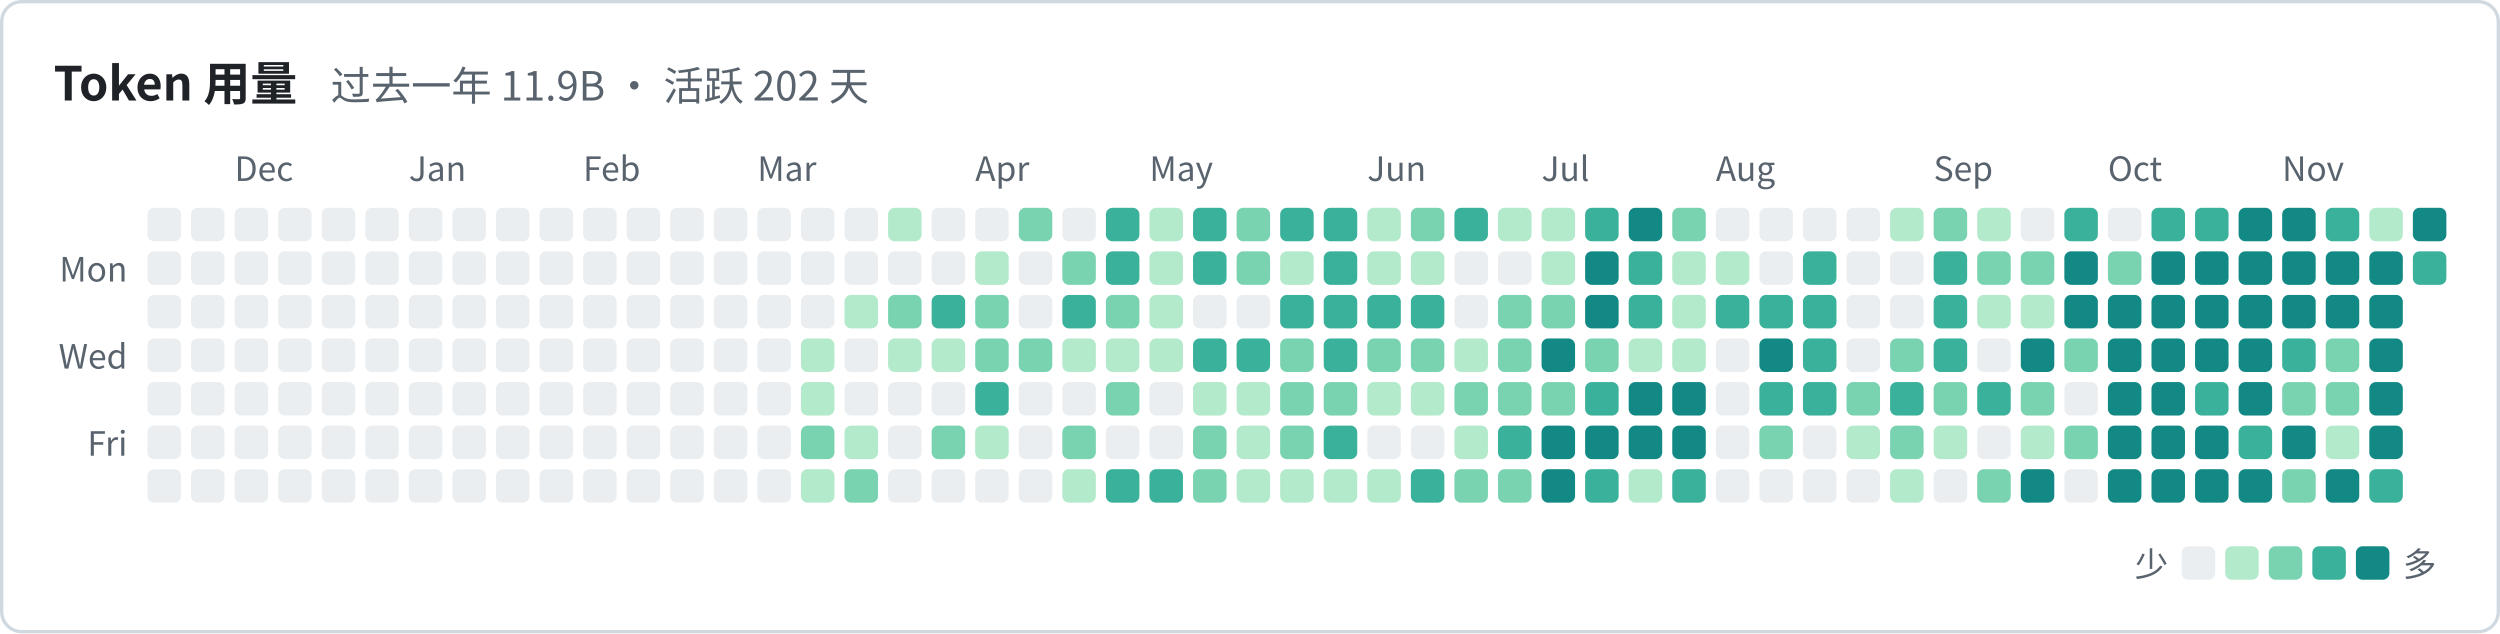
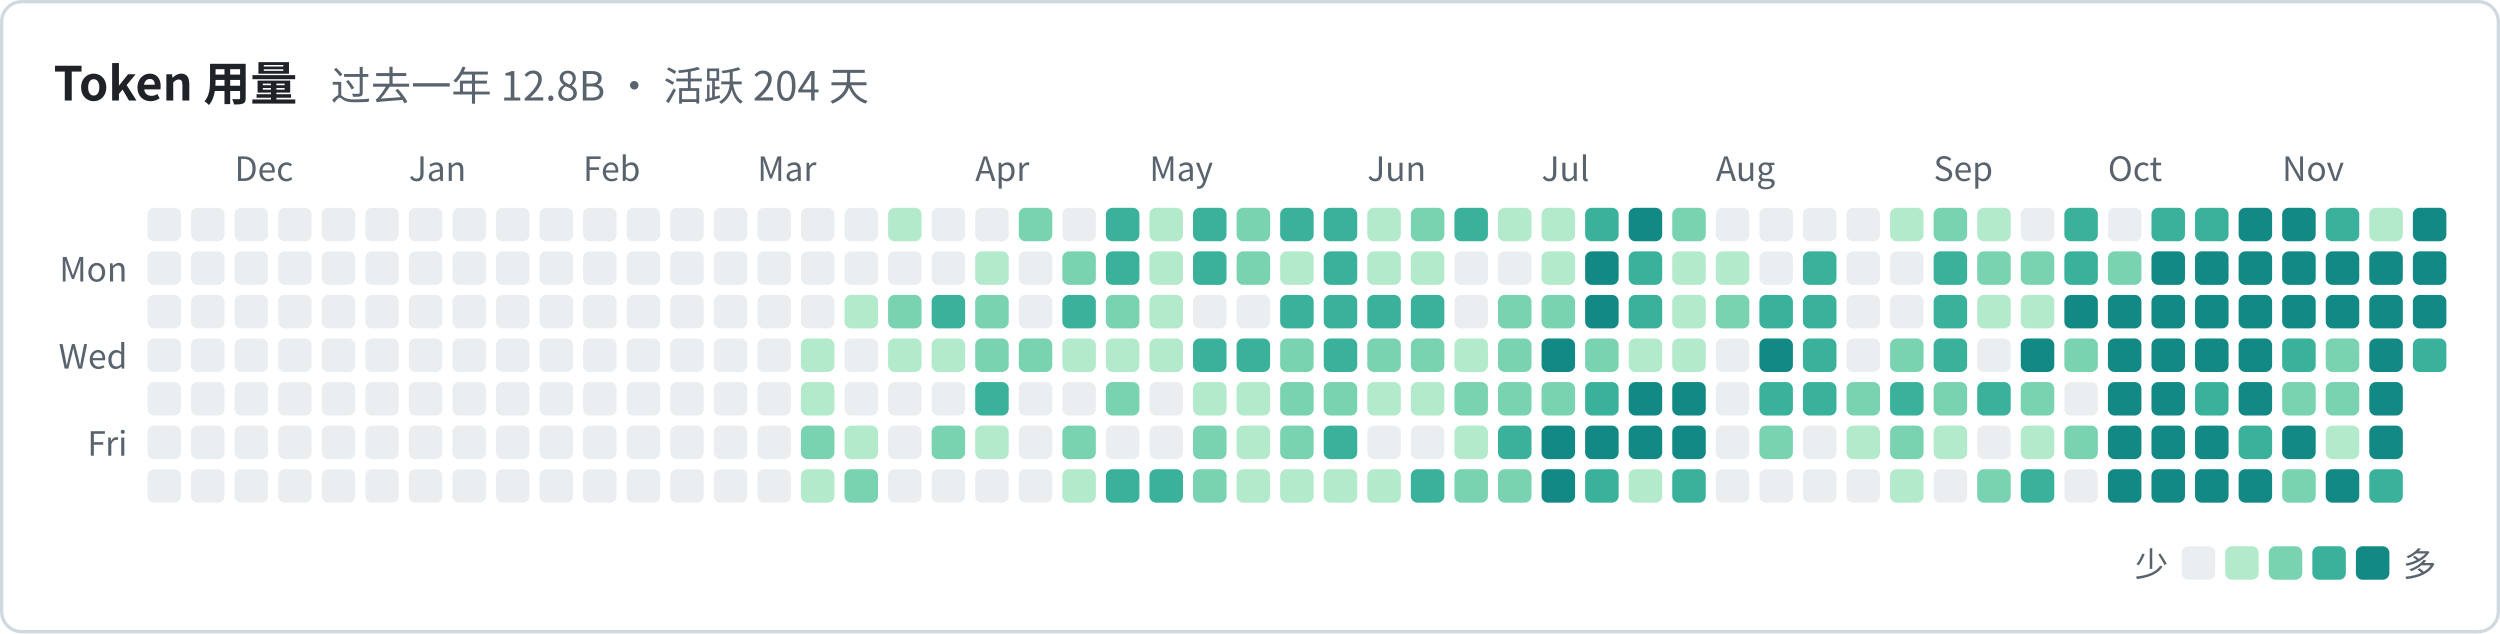
<svg xmlns="http://www.w3.org/2000/svg" width="746" height="189" viewBox="0 0 746 189" font-family="system-ui, -apple-system, 'Segoe UI', 'PingFang SC', 'Microsoft YaHei', 'Noto Sans CJK SC', sans-serif">
  <rect x="0.5" y="0.5" width="745" height="188" rx="6" fill="none" stroke="#d1d9e0" />
-   <text x="16" y="30" font-size="14" font-weight="600" fill="#1f2328">Token 用量<tspan dx="10" font-size="12" font-weight="400" fill="#59636e">过去一年 11.9B · 活跃 202 天</tspan>
+   <text x="16" y="30" font-size="14" font-weight="600" fill="#1f2328">Token 用量<tspan dx="10" font-size="12" font-weight="400" fill="#59636e">过去一年 12.8B · 活跃 204 天</tspan>
  </text>
  <text x="70" y="54" font-size="10" fill="#59636e">Dec</text>
  <text x="122" y="54" font-size="10" fill="#59636e">Jan</text>
  <text x="174" y="54" font-size="10" fill="#59636e">Feb</text>
  <text x="226" y="54" font-size="10" fill="#59636e">Mar</text>
  <text x="291" y="54" font-size="10" fill="#59636e">Apr</text>
  <text x="343" y="54" font-size="10" fill="#59636e">May</text>
  <text x="408" y="54" font-size="10" fill="#59636e">Jun</text>
  <text x="460" y="54" font-size="10" fill="#59636e">Jul</text>
  <text x="512" y="54" font-size="10" fill="#59636e">Aug</text>
  <text x="577" y="54" font-size="10" fill="#59636e">Sep</text>
  <text x="629" y="54" font-size="10" fill="#59636e">Oct</text>
  <text x="681" y="54" font-size="10" fill="#59636e">Nov</text>
  <text x="38" y="84" font-size="10" text-anchor="end" fill="#59636e">Mon</text>
  <text x="38" y="110" font-size="10" text-anchor="end" fill="#59636e">Wed</text>
  <text x="38" y="136" font-size="10" text-anchor="end" fill="#59636e">Fri</text>
  <rect x="44" y="62" width="10" height="10" rx="2" fill="#ebeef0" />
  <rect x="44" y="75" width="10" height="10" rx="2" fill="#ebeef0" />
  <rect x="44" y="88" width="10" height="10" rx="2" fill="#ebeef0" />
  <rect x="44" y="101" width="10" height="10" rx="2" fill="#ebeef0" />
  <rect x="44" y="114" width="10" height="10" rx="2" fill="#ebeef0" />
  <rect x="44" y="127" width="10" height="10" rx="2" fill="#ebeef0" />
  <rect x="44" y="140" width="10" height="10" rx="2" fill="#ebeef0" />
  <rect x="57" y="62" width="10" height="10" rx="2" fill="#ebeef0" />
  <rect x="57" y="75" width="10" height="10" rx="2" fill="#ebeef0" />
  <rect x="57" y="88" width="10" height="10" rx="2" fill="#ebeef0" />
  <rect x="57" y="101" width="10" height="10" rx="2" fill="#ebeef0" />
  <rect x="57" y="114" width="10" height="10" rx="2" fill="#ebeef0" />
  <rect x="57" y="127" width="10" height="10" rx="2" fill="#ebeef0" />
  <rect x="57" y="140" width="10" height="10" rx="2" fill="#ebeef0" />
  <rect x="70" y="62" width="10" height="10" rx="2" fill="#ebeef0" />
  <rect x="70" y="75" width="10" height="10" rx="2" fill="#ebeef0" />
  <rect x="70" y="88" width="10" height="10" rx="2" fill="#ebeef0" />
  <rect x="70" y="101" width="10" height="10" rx="2" fill="#ebeef0" />
  <rect x="70" y="114" width="10" height="10" rx="2" fill="#ebeef0" />
  <rect x="70" y="127" width="10" height="10" rx="2" fill="#ebeef0" />
  <rect x="70" y="140" width="10" height="10" rx="2" fill="#ebeef0" />
  <rect x="83" y="62" width="10" height="10" rx="2" fill="#ebeef0" />
  <rect x="83" y="75" width="10" height="10" rx="2" fill="#ebeef0" />
  <rect x="83" y="88" width="10" height="10" rx="2" fill="#ebeef0" />
  <rect x="83" y="101" width="10" height="10" rx="2" fill="#ebeef0" />
  <rect x="83" y="114" width="10" height="10" rx="2" fill="#ebeef0" />
  <rect x="83" y="127" width="10" height="10" rx="2" fill="#ebeef0" />
  <rect x="83" y="140" width="10" height="10" rx="2" fill="#ebeef0" />
  <rect x="96" y="62" width="10" height="10" rx="2" fill="#ebeef0" />
  <rect x="96" y="75" width="10" height="10" rx="2" fill="#ebeef0" />
  <rect x="96" y="88" width="10" height="10" rx="2" fill="#ebeef0" />
  <rect x="96" y="101" width="10" height="10" rx="2" fill="#ebeef0" />
  <rect x="96" y="114" width="10" height="10" rx="2" fill="#ebeef0" />
  <rect x="96" y="127" width="10" height="10" rx="2" fill="#ebeef0" />
  <rect x="96" y="140" width="10" height="10" rx="2" fill="#ebeef0" />
  <rect x="109" y="62" width="10" height="10" rx="2" fill="#ebeef0" />
  <rect x="109" y="75" width="10" height="10" rx="2" fill="#ebeef0" />
  <rect x="109" y="88" width="10" height="10" rx="2" fill="#ebeef0" />
  <rect x="109" y="101" width="10" height="10" rx="2" fill="#ebeef0" />
  <rect x="109" y="114" width="10" height="10" rx="2" fill="#ebeef0" />
  <rect x="109" y="127" width="10" height="10" rx="2" fill="#ebeef0" />
  <rect x="109" y="140" width="10" height="10" rx="2" fill="#ebeef0" />
  <rect x="122" y="62" width="10" height="10" rx="2" fill="#ebeef0" />
  <rect x="122" y="75" width="10" height="10" rx="2" fill="#ebeef0" />
  <rect x="122" y="88" width="10" height="10" rx="2" fill="#ebeef0" />
  <rect x="122" y="101" width="10" height="10" rx="2" fill="#ebeef0" />
  <rect x="122" y="114" width="10" height="10" rx="2" fill="#ebeef0" />
  <rect x="122" y="127" width="10" height="10" rx="2" fill="#ebeef0" />
  <rect x="122" y="140" width="10" height="10" rx="2" fill="#ebeef0" />
  <rect x="135" y="62" width="10" height="10" rx="2" fill="#ebeef0" />
  <rect x="135" y="75" width="10" height="10" rx="2" fill="#ebeef0" />
  <rect x="135" y="88" width="10" height="10" rx="2" fill="#ebeef0" />
  <rect x="135" y="101" width="10" height="10" rx="2" fill="#ebeef0" />
  <rect x="135" y="114" width="10" height="10" rx="2" fill="#ebeef0" />
  <rect x="135" y="127" width="10" height="10" rx="2" fill="#ebeef0" />
  <rect x="135" y="140" width="10" height="10" rx="2" fill="#ebeef0" />
  <rect x="148" y="62" width="10" height="10" rx="2" fill="#ebeef0" />
  <rect x="148" y="75" width="10" height="10" rx="2" fill="#ebeef0" />
  <rect x="148" y="88" width="10" height="10" rx="2" fill="#ebeef0" />
  <rect x="148" y="101" width="10" height="10" rx="2" fill="#ebeef0" />
  <rect x="148" y="114" width="10" height="10" rx="2" fill="#ebeef0" />
  <rect x="148" y="127" width="10" height="10" rx="2" fill="#ebeef0" />
  <rect x="148" y="140" width="10" height="10" rx="2" fill="#ebeef0" />
  <rect x="161" y="62" width="10" height="10" rx="2" fill="#ebeef0" />
  <rect x="161" y="75" width="10" height="10" rx="2" fill="#ebeef0" />
  <rect x="161" y="88" width="10" height="10" rx="2" fill="#ebeef0" />
  <rect x="161" y="101" width="10" height="10" rx="2" fill="#ebeef0" />
  <rect x="161" y="114" width="10" height="10" rx="2" fill="#ebeef0" />
  <rect x="161" y="127" width="10" height="10" rx="2" fill="#ebeef0" />
  <rect x="161" y="140" width="10" height="10" rx="2" fill="#ebeef0" />
  <rect x="174" y="62" width="10" height="10" rx="2" fill="#ebeef0" />
  <rect x="174" y="75" width="10" height="10" rx="2" fill="#ebeef0" />
  <rect x="174" y="88" width="10" height="10" rx="2" fill="#ebeef0" />
  <rect x="174" y="101" width="10" height="10" rx="2" fill="#ebeef0" />
  <rect x="174" y="114" width="10" height="10" rx="2" fill="#ebeef0" />
  <rect x="174" y="127" width="10" height="10" rx="2" fill="#ebeef0" />
  <rect x="174" y="140" width="10" height="10" rx="2" fill="#ebeef0" />
  <rect x="187" y="62" width="10" height="10" rx="2" fill="#ebeef0" />
  <rect x="187" y="75" width="10" height="10" rx="2" fill="#ebeef0" />
  <rect x="187" y="88" width="10" height="10" rx="2" fill="#ebeef0" />
  <rect x="187" y="101" width="10" height="10" rx="2" fill="#ebeef0" />
  <rect x="187" y="114" width="10" height="10" rx="2" fill="#ebeef0" />
  <rect x="187" y="127" width="10" height="10" rx="2" fill="#ebeef0" />
  <rect x="187" y="140" width="10" height="10" rx="2" fill="#ebeef0" />
  <rect x="200" y="62" width="10" height="10" rx="2" fill="#ebeef0" />
  <rect x="200" y="75" width="10" height="10" rx="2" fill="#ebeef0" />
  <rect x="200" y="88" width="10" height="10" rx="2" fill="#ebeef0" />
  <rect x="200" y="101" width="10" height="10" rx="2" fill="#ebeef0" />
  <rect x="200" y="114" width="10" height="10" rx="2" fill="#ebeef0" />
  <rect x="200" y="127" width="10" height="10" rx="2" fill="#ebeef0" />
  <rect x="200" y="140" width="10" height="10" rx="2" fill="#ebeef0" />
  <rect x="213" y="62" width="10" height="10" rx="2" fill="#ebeef0" />
  <rect x="213" y="75" width="10" height="10" rx="2" fill="#ebeef0" />
  <rect x="213" y="88" width="10" height="10" rx="2" fill="#ebeef0" />
  <rect x="213" y="101" width="10" height="10" rx="2" fill="#ebeef0" />
  <rect x="213" y="114" width="10" height="10" rx="2" fill="#ebeef0" />
  <rect x="213" y="127" width="10" height="10" rx="2" fill="#ebeef0" />
  <rect x="213" y="140" width="10" height="10" rx="2" fill="#ebeef0" />
  <rect x="226" y="62" width="10" height="10" rx="2" fill="#ebeef0" />
  <rect x="226" y="75" width="10" height="10" rx="2" fill="#ebeef0" />
  <rect x="226" y="88" width="10" height="10" rx="2" fill="#ebeef0" />
  <rect x="226" y="101" width="10" height="10" rx="2" fill="#ebeef0" />
  <rect x="226" y="114" width="10" height="10" rx="2" fill="#ebeef0" />
  <rect x="226" y="127" width="10" height="10" rx="2" fill="#ebeef0" />
  <rect x="226" y="140" width="10" height="10" rx="2" fill="#ebeef0" />
  <rect x="239" y="62" width="10" height="10" rx="2" fill="#ebeef0" />
  <rect x="239" y="75" width="10" height="10" rx="2" fill="#ebeef0" />
  <rect x="239" y="88" width="10" height="10" rx="2" fill="#ebeef0" />
  <rect x="239" y="101" width="10" height="10" rx="2" fill="#b3eacb" />
  <rect x="239" y="114" width="10" height="10" rx="2" fill="#b3eacb" />
  <rect x="239" y="127" width="10" height="10" rx="2" fill="#7ad3b0" />
  <rect x="239" y="140" width="10" height="10" rx="2" fill="#b3eacb" />
  <rect x="252" y="62" width="10" height="10" rx="2" fill="#ebeef0" />
  <rect x="252" y="75" width="10" height="10" rx="2" fill="#ebeef0" />
  <rect x="252" y="88" width="10" height="10" rx="2" fill="#b3eacb" />
  <rect x="252" y="101" width="10" height="10" rx="2" fill="#ebeef0" />
  <rect x="252" y="114" width="10" height="10" rx="2" fill="#ebeef0" />
  <rect x="252" y="127" width="10" height="10" rx="2" fill="#b3eacb" />
  <rect x="252" y="140" width="10" height="10" rx="2" fill="#7ad3b0" />
  <rect x="265" y="62" width="10" height="10" rx="2" fill="#b3eacb" />
  <rect x="265" y="75" width="10" height="10" rx="2" fill="#ebeef0" />
  <rect x="265" y="88" width="10" height="10" rx="2" fill="#7ad3b0" />
  <rect x="265" y="101" width="10" height="10" rx="2" fill="#b3eacb" />
  <rect x="265" y="114" width="10" height="10" rx="2" fill="#ebeef0" />
  <rect x="265" y="127" width="10" height="10" rx="2" fill="#ebeef0" />
  <rect x="265" y="140" width="10" height="10" rx="2" fill="#ebeef0" />
  <rect x="278" y="62" width="10" height="10" rx="2" fill="#ebeef0" />
  <rect x="278" y="75" width="10" height="10" rx="2" fill="#ebeef0" />
  <rect x="278" y="88" width="10" height="10" rx="2" fill="#3ab19b" />
  <rect x="278" y="101" width="10" height="10" rx="2" fill="#b3eacb" />
  <rect x="278" y="114" width="10" height="10" rx="2" fill="#ebeef0" />
  <rect x="278" y="127" width="10" height="10" rx="2" fill="#7ad3b0" />
  <rect x="278" y="140" width="10" height="10" rx="2" fill="#ebeef0" />
  <rect x="291" y="62" width="10" height="10" rx="2" fill="#ebeef0" />
  <rect x="291" y="75" width="10" height="10" rx="2" fill="#b3eacb" />
  <rect x="291" y="88" width="10" height="10" rx="2" fill="#7ad3b0" />
  <rect x="291" y="101" width="10" height="10" rx="2" fill="#7ad3b0" />
  <rect x="291" y="114" width="10" height="10" rx="2" fill="#3ab19b" />
  <rect x="291" y="127" width="10" height="10" rx="2" fill="#b3eacb" />
  <rect x="291" y="140" width="10" height="10" rx="2" fill="#ebeef0" />
  <rect x="304" y="62" width="10" height="10" rx="2" fill="#7ad3b0" />
  <rect x="304" y="75" width="10" height="10" rx="2" fill="#ebeef0" />
  <rect x="304" y="88" width="10" height="10" rx="2" fill="#ebeef0" />
  <rect x="304" y="101" width="10" height="10" rx="2" fill="#7ad3b0" />
  <rect x="304" y="114" width="10" height="10" rx="2" fill="#ebeef0" />
  <rect x="304" y="127" width="10" height="10" rx="2" fill="#ebeef0" />
  <rect x="304" y="140" width="10" height="10" rx="2" fill="#ebeef0" />
  <rect x="317" y="62" width="10" height="10" rx="2" fill="#ebeef0" />
  <rect x="317" y="75" width="10" height="10" rx="2" fill="#7ad3b0" />
  <rect x="317" y="88" width="10" height="10" rx="2" fill="#3ab19b" />
  <rect x="317" y="101" width="10" height="10" rx="2" fill="#b3eacb" />
  <rect x="317" y="114" width="10" height="10" rx="2" fill="#ebeef0" />
  <rect x="317" y="127" width="10" height="10" rx="2" fill="#7ad3b0" />
  <rect x="317" y="140" width="10" height="10" rx="2" fill="#b3eacb" />
  <rect x="330" y="62" width="10" height="10" rx="2" fill="#3ab19b" />
  <rect x="330" y="75" width="10" height="10" rx="2" fill="#3ab19b" />
  <rect x="330" y="88" width="10" height="10" rx="2" fill="#7ad3b0" />
  <rect x="330" y="101" width="10" height="10" rx="2" fill="#b3eacb" />
  <rect x="330" y="114" width="10" height="10" rx="2" fill="#7ad3b0" />
  <rect x="330" y="127" width="10" height="10" rx="2" fill="#ebeef0" />
  <rect x="330" y="140" width="10" height="10" rx="2" fill="#3ab19b" />
  <rect x="343" y="62" width="10" height="10" rx="2" fill="#b3eacb" />
  <rect x="343" y="75" width="10" height="10" rx="2" fill="#b3eacb" />
  <rect x="343" y="88" width="10" height="10" rx="2" fill="#b3eacb" />
  <rect x="343" y="101" width="10" height="10" rx="2" fill="#b3eacb" />
  <rect x="343" y="114" width="10" height="10" rx="2" fill="#ebeef0" />
  <rect x="343" y="127" width="10" height="10" rx="2" fill="#ebeef0" />
  <rect x="343" y="140" width="10" height="10" rx="2" fill="#3ab19b" />
  <rect x="356" y="62" width="10" height="10" rx="2" fill="#3ab19b" />
  <rect x="356" y="75" width="10" height="10" rx="2" fill="#3ab19b" />
  <rect x="356" y="88" width="10" height="10" rx="2" fill="#ebeef0" />
  <rect x="356" y="101" width="10" height="10" rx="2" fill="#3ab19b" />
  <rect x="356" y="114" width="10" height="10" rx="2" fill="#b3eacb" />
  <rect x="356" y="127" width="10" height="10" rx="2" fill="#7ad3b0" />
  <rect x="356" y="140" width="10" height="10" rx="2" fill="#7ad3b0" />
  <rect x="369" y="62" width="10" height="10" rx="2" fill="#7ad3b0" />
  <rect x="369" y="75" width="10" height="10" rx="2" fill="#7ad3b0" />
  <rect x="369" y="88" width="10" height="10" rx="2" fill="#ebeef0" />
  <rect x="369" y="101" width="10" height="10" rx="2" fill="#3ab19b" />
  <rect x="369" y="114" width="10" height="10" rx="2" fill="#b3eacb" />
  <rect x="369" y="127" width="10" height="10" rx="2" fill="#b3eacb" />
  <rect x="369" y="140" width="10" height="10" rx="2" fill="#b3eacb" />
  <rect x="382" y="62" width="10" height="10" rx="2" fill="#3ab19b" />
  <rect x="382" y="75" width="10" height="10" rx="2" fill="#b3eacb" />
  <rect x="382" y="88" width="10" height="10" rx="2" fill="#3ab19b" />
  <rect x="382" y="101" width="10" height="10" rx="2" fill="#7ad3b0" />
  <rect x="382" y="114" width="10" height="10" rx="2" fill="#7ad3b0" />
  <rect x="382" y="127" width="10" height="10" rx="2" fill="#7ad3b0" />
  <rect x="382" y="140" width="10" height="10" rx="2" fill="#b3eacb" />
  <rect x="395" y="62" width="10" height="10" rx="2" fill="#3ab19b" />
  <rect x="395" y="75" width="10" height="10" rx="2" fill="#3ab19b" />
  <rect x="395" y="88" width="10" height="10" rx="2" fill="#3ab19b" />
  <rect x="395" y="101" width="10" height="10" rx="2" fill="#3ab19b" />
  <rect x="395" y="114" width="10" height="10" rx="2" fill="#7ad3b0" />
  <rect x="395" y="127" width="10" height="10" rx="2" fill="#3ab19b" />
  <rect x="395" y="140" width="10" height="10" rx="2" fill="#b3eacb" />
  <rect x="408" y="62" width="10" height="10" rx="2" fill="#b3eacb" />
  <rect x="408" y="75" width="10" height="10" rx="2" fill="#b3eacb" />
  <rect x="408" y="88" width="10" height="10" rx="2" fill="#3ab19b" />
  <rect x="408" y="101" width="10" height="10" rx="2" fill="#7ad3b0" />
  <rect x="408" y="114" width="10" height="10" rx="2" fill="#b3eacb" />
  <rect x="408" y="127" width="10" height="10" rx="2" fill="#ebeef0" />
  <rect x="408" y="140" width="10" height="10" rx="2" fill="#b3eacb" />
  <rect x="421" y="62" width="10" height="10" rx="2" fill="#7ad3b0" />
  <rect x="421" y="75" width="10" height="10" rx="2" fill="#b3eacb" />
  <rect x="421" y="88" width="10" height="10" rx="2" fill="#3ab19b" />
  <rect x="421" y="101" width="10" height="10" rx="2" fill="#7ad3b0" />
  <rect x="421" y="114" width="10" height="10" rx="2" fill="#b3eacb" />
  <rect x="421" y="127" width="10" height="10" rx="2" fill="#ebeef0" />
  <rect x="421" y="140" width="10" height="10" rx="2" fill="#3ab19b" />
  <rect x="434" y="62" width="10" height="10" rx="2" fill="#3ab19b" />
  <rect x="434" y="75" width="10" height="10" rx="2" fill="#ebeef0" />
  <rect x="434" y="88" width="10" height="10" rx="2" fill="#ebeef0" />
  <rect x="434" y="101" width="10" height="10" rx="2" fill="#b3eacb" />
  <rect x="434" y="114" width="10" height="10" rx="2" fill="#7ad3b0" />
  <rect x="434" y="127" width="10" height="10" rx="2" fill="#b3eacb" />
  <rect x="434" y="140" width="10" height="10" rx="2" fill="#7ad3b0" />
  <rect x="447" y="62" width="10" height="10" rx="2" fill="#b3eacb" />
  <rect x="447" y="75" width="10" height="10" rx="2" fill="#ebeef0" />
  <rect x="447" y="88" width="10" height="10" rx="2" fill="#7ad3b0" />
  <rect x="447" y="101" width="10" height="10" rx="2" fill="#7ad3b0" />
  <rect x="447" y="114" width="10" height="10" rx="2" fill="#7ad3b0" />
  <rect x="447" y="127" width="10" height="10" rx="2" fill="#3ab19b" />
  <rect x="447" y="140" width="10" height="10" rx="2" fill="#7ad3b0" />
  <rect x="460" y="62" width="10" height="10" rx="2" fill="#b3eacb" />
  <rect x="460" y="75" width="10" height="10" rx="2" fill="#b3eacb" />
  <rect x="460" y="88" width="10" height="10" rx="2" fill="#7ad3b0" />
  <rect x="460" y="101" width="10" height="10" rx="2" fill="#128984" />
  <rect x="460" y="114" width="10" height="10" rx="2" fill="#7ad3b0" />
  <rect x="460" y="127" width="10" height="10" rx="2" fill="#128984" />
  <rect x="460" y="140" width="10" height="10" rx="2" fill="#128984" />
  <rect x="473" y="62" width="10" height="10" rx="2" fill="#3ab19b" />
  <rect x="473" y="75" width="10" height="10" rx="2" fill="#128984" />
  <rect x="473" y="88" width="10" height="10" rx="2" fill="#128984" />
  <rect x="473" y="101" width="10" height="10" rx="2" fill="#7ad3b0" />
  <rect x="473" y="114" width="10" height="10" rx="2" fill="#3ab19b" />
  <rect x="473" y="127" width="10" height="10" rx="2" fill="#128984" />
  <rect x="473" y="140" width="10" height="10" rx="2" fill="#3ab19b" />
  <rect x="486" y="62" width="10" height="10" rx="2" fill="#128984" />
  <rect x="486" y="75" width="10" height="10" rx="2" fill="#3ab19b" />
  <rect x="486" y="88" width="10" height="10" rx="2" fill="#3ab19b" />
  <rect x="486" y="101" width="10" height="10" rx="2" fill="#b3eacb" />
  <rect x="486" y="114" width="10" height="10" rx="2" fill="#128984" />
  <rect x="486" y="127" width="10" height="10" rx="2" fill="#128984" />
  <rect x="486" y="140" width="10" height="10" rx="2" fill="#b3eacb" />
  <rect x="499" y="62" width="10" height="10" rx="2" fill="#7ad3b0" />
  <rect x="499" y="75" width="10" height="10" rx="2" fill="#b3eacb" />
  <rect x="499" y="88" width="10" height="10" rx="2" fill="#b3eacb" />
  <rect x="499" y="101" width="10" height="10" rx="2" fill="#b3eacb" />
  <rect x="499" y="114" width="10" height="10" rx="2" fill="#128984" />
  <rect x="499" y="127" width="10" height="10" rx="2" fill="#128984" />
  <rect x="499" y="140" width="10" height="10" rx="2" fill="#3ab19b" />
  <rect x="512" y="62" width="10" height="10" rx="2" fill="#ebeef0" />
  <rect x="512" y="75" width="10" height="10" rx="2" fill="#b3eacb" />
-   <rect x="512" y="88" width="10" height="10" rx="2" fill="#3ab19b" />
+   <rect x="512" y="88" width="10" height="10" rx="2" fill="#7ad3b0" />
  <rect x="512" y="101" width="10" height="10" rx="2" fill="#ebeef0" />
  <rect x="512" y="114" width="10" height="10" rx="2" fill="#ebeef0" />
  <rect x="512" y="127" width="10" height="10" rx="2" fill="#ebeef0" />
  <rect x="512" y="140" width="10" height="10" rx="2" fill="#ebeef0" />
  <rect x="525" y="62" width="10" height="10" rx="2" fill="#ebeef0" />
  <rect x="525" y="75" width="10" height="10" rx="2" fill="#ebeef0" />
  <rect x="525" y="88" width="10" height="10" rx="2" fill="#3ab19b" />
  <rect x="525" y="101" width="10" height="10" rx="2" fill="#128984" />
  <rect x="525" y="114" width="10" height="10" rx="2" fill="#3ab19b" />
  <rect x="525" y="127" width="10" height="10" rx="2" fill="#7ad3b0" />
  <rect x="525" y="140" width="10" height="10" rx="2" fill="#ebeef0" />
  <rect x="538" y="62" width="10" height="10" rx="2" fill="#ebeef0" />
  <rect x="538" y="75" width="10" height="10" rx="2" fill="#3ab19b" />
  <rect x="538" y="88" width="10" height="10" rx="2" fill="#3ab19b" />
  <rect x="538" y="101" width="10" height="10" rx="2" fill="#3ab19b" />
  <rect x="538" y="114" width="10" height="10" rx="2" fill="#3ab19b" />
  <rect x="538" y="127" width="10" height="10" rx="2" fill="#ebeef0" />
  <rect x="538" y="140" width="10" height="10" rx="2" fill="#ebeef0" />
  <rect x="551" y="62" width="10" height="10" rx="2" fill="#ebeef0" />
  <rect x="551" y="75" width="10" height="10" rx="2" fill="#ebeef0" />
  <rect x="551" y="88" width="10" height="10" rx="2" fill="#ebeef0" />
  <rect x="551" y="101" width="10" height="10" rx="2" fill="#ebeef0" />
  <rect x="551" y="114" width="10" height="10" rx="2" fill="#7ad3b0" />
  <rect x="551" y="127" width="10" height="10" rx="2" fill="#b3eacb" />
  <rect x="551" y="140" width="10" height="10" rx="2" fill="#ebeef0" />
  <rect x="564" y="62" width="10" height="10" rx="2" fill="#b3eacb" />
  <rect x="564" y="75" width="10" height="10" rx="2" fill="#ebeef0" />
  <rect x="564" y="88" width="10" height="10" rx="2" fill="#ebeef0" />
  <rect x="564" y="101" width="10" height="10" rx="2" fill="#7ad3b0" />
  <rect x="564" y="114" width="10" height="10" rx="2" fill="#3ab19b" />
  <rect x="564" y="127" width="10" height="10" rx="2" fill="#7ad3b0" />
  <rect x="564" y="140" width="10" height="10" rx="2" fill="#b3eacb" />
  <rect x="577" y="62" width="10" height="10" rx="2" fill="#7ad3b0" />
  <rect x="577" y="75" width="10" height="10" rx="2" fill="#3ab19b" />
  <rect x="577" y="88" width="10" height="10" rx="2" fill="#3ab19b" />
  <rect x="577" y="101" width="10" height="10" rx="2" fill="#3ab19b" />
  <rect x="577" y="114" width="10" height="10" rx="2" fill="#7ad3b0" />
  <rect x="577" y="127" width="10" height="10" rx="2" fill="#b3eacb" />
  <rect x="577" y="140" width="10" height="10" rx="2" fill="#ebeef0" />
  <rect x="590" y="62" width="10" height="10" rx="2" fill="#b3eacb" />
  <rect x="590" y="75" width="10" height="10" rx="2" fill="#7ad3b0" />
  <rect x="590" y="88" width="10" height="10" rx="2" fill="#b3eacb" />
  <rect x="590" y="101" width="10" height="10" rx="2" fill="#ebeef0" />
  <rect x="590" y="114" width="10" height="10" rx="2" fill="#3ab19b" />
  <rect x="590" y="127" width="10" height="10" rx="2" fill="#ebeef0" />
  <rect x="590" y="140" width="10" height="10" rx="2" fill="#7ad3b0" />
  <rect x="603" y="62" width="10" height="10" rx="2" fill="#ebeef0" />
  <rect x="603" y="75" width="10" height="10" rx="2" fill="#7ad3b0" />
  <rect x="603" y="88" width="10" height="10" rx="2" fill="#b3eacb" />
  <rect x="603" y="101" width="10" height="10" rx="2" fill="#128984" />
  <rect x="603" y="114" width="10" height="10" rx="2" fill="#7ad3b0" />
  <rect x="603" y="127" width="10" height="10" rx="2" fill="#b3eacb" />
-   <rect x="603" y="140" width="10" height="10" rx="2" fill="#128984" />
+   <rect x="603" y="140" width="10" height="10" rx="2" fill="#3ab19b" />
  <rect x="616" y="62" width="10" height="10" rx="2" fill="#3ab19b" />
-   <rect x="616" y="75" width="10" height="10" rx="2" fill="#128984" />
+   <rect x="616" y="75" width="10" height="10" rx="2" fill="#3ab19b" />
  <rect x="616" y="88" width="10" height="10" rx="2" fill="#128984" />
  <rect x="616" y="101" width="10" height="10" rx="2" fill="#7ad3b0" />
  <rect x="616" y="114" width="10" height="10" rx="2" fill="#ebeef0" />
  <rect x="616" y="127" width="10" height="10" rx="2" fill="#7ad3b0" />
  <rect x="616" y="140" width="10" height="10" rx="2" fill="#ebeef0" />
  <rect x="629" y="62" width="10" height="10" rx="2" fill="#ebeef0" />
  <rect x="629" y="75" width="10" height="10" rx="2" fill="#7ad3b0" />
  <rect x="629" y="88" width="10" height="10" rx="2" fill="#128984" />
  <rect x="629" y="101" width="10" height="10" rx="2" fill="#128984" />
  <rect x="629" y="114" width="10" height="10" rx="2" fill="#128984" />
  <rect x="629" y="127" width="10" height="10" rx="2" fill="#128984" />
  <rect x="629" y="140" width="10" height="10" rx="2" fill="#128984" />
  <rect x="642" y="62" width="10" height="10" rx="2" fill="#3ab19b" />
  <rect x="642" y="75" width="10" height="10" rx="2" fill="#128984" />
  <rect x="642" y="88" width="10" height="10" rx="2" fill="#128984" />
  <rect x="642" y="101" width="10" height="10" rx="2" fill="#128984" />
  <rect x="642" y="114" width="10" height="10" rx="2" fill="#128984" />
  <rect x="642" y="127" width="10" height="10" rx="2" fill="#128984" />
  <rect x="642" y="140" width="10" height="10" rx="2" fill="#128984" />
  <rect x="655" y="62" width="10" height="10" rx="2" fill="#3ab19b" />
  <rect x="655" y="75" width="10" height="10" rx="2" fill="#128984" />
  <rect x="655" y="88" width="10" height="10" rx="2" fill="#128984" />
  <rect x="655" y="101" width="10" height="10" rx="2" fill="#128984" />
  <rect x="655" y="114" width="10" height="10" rx="2" fill="#3ab19b" />
  <rect x="655" y="127" width="10" height="10" rx="2" fill="#128984" />
  <rect x="655" y="140" width="10" height="10" rx="2" fill="#128984" />
  <rect x="668" y="62" width="10" height="10" rx="2" fill="#128984" />
  <rect x="668" y="75" width="10" height="10" rx="2" fill="#128984" />
  <rect x="668" y="88" width="10" height="10" rx="2" fill="#128984" />
  <rect x="668" y="101" width="10" height="10" rx="2" fill="#128984" />
  <rect x="668" y="114" width="10" height="10" rx="2" fill="#128984" />
  <rect x="668" y="127" width="10" height="10" rx="2" fill="#3ab19b" />
  <rect x="668" y="140" width="10" height="10" rx="2" fill="#128984" />
  <rect x="681" y="62" width="10" height="10" rx="2" fill="#128984" />
  <rect x="681" y="75" width="10" height="10" rx="2" fill="#128984" />
  <rect x="681" y="88" width="10" height="10" rx="2" fill="#128984" />
  <rect x="681" y="101" width="10" height="10" rx="2" fill="#3ab19b" />
  <rect x="681" y="114" width="10" height="10" rx="2" fill="#7ad3b0" />
  <rect x="681" y="127" width="10" height="10" rx="2" fill="#128984" />
  <rect x="681" y="140" width="10" height="10" rx="2" fill="#7ad3b0" />
  <rect x="694" y="62" width="10" height="10" rx="2" fill="#3ab19b" />
  <rect x="694" y="75" width="10" height="10" rx="2" fill="#128984" />
  <rect x="694" y="88" width="10" height="10" rx="2" fill="#128984" />
  <rect x="694" y="101" width="10" height="10" rx="2" fill="#7ad3b0" />
  <rect x="694" y="114" width="10" height="10" rx="2" fill="#7ad3b0" />
  <rect x="694" y="127" width="10" height="10" rx="2" fill="#b3eacb" />
  <rect x="694" y="140" width="10" height="10" rx="2" fill="#128984" />
  <rect x="707" y="62" width="10" height="10" rx="2" fill="#b3eacb" />
  <rect x="707" y="75" width="10" height="10" rx="2" fill="#128984" />
  <rect x="707" y="88" width="10" height="10" rx="2" fill="#128984" />
  <rect x="707" y="101" width="10" height="10" rx="2" fill="#128984" />
  <rect x="707" y="114" width="10" height="10" rx="2" fill="#128984" />
  <rect x="707" y="127" width="10" height="10" rx="2" fill="#128984" />
  <rect x="707" y="140" width="10" height="10" rx="2" fill="#3ab19b" />
  <rect x="720" y="62" width="10" height="10" rx="2" fill="#128984" />
-   <rect x="720" y="75" width="10" height="10" rx="2" fill="#3ab19b" />
+   <rect x="720" y="75" width="10" height="10" rx="2" fill="#128984" />
+   <rect x="720" y="88" width="10" height="10" rx="2" fill="#128984" />
+   <rect x="720" y="101" width="10" height="10" rx="2" fill="#3ab19b" />
  <text x="647" y="172" font-size="10" text-anchor="end" fill="#59636e">少</text>
  <rect x="651" y="163" width="10" height="10" rx="2" fill="#ebeef0" />
  <rect x="664" y="163" width="10" height="10" rx="2" fill="#b3eacb" />
  <rect x="677" y="163" width="10" height="10" rx="2" fill="#7ad3b0" />
  <rect x="690" y="163" width="10" height="10" rx="2" fill="#3ab19b" />
  <rect x="703" y="163" width="10" height="10" rx="2" fill="#128984" />
  <text x="717" y="172" font-size="10" fill="#59636e">多</text>
</svg>
